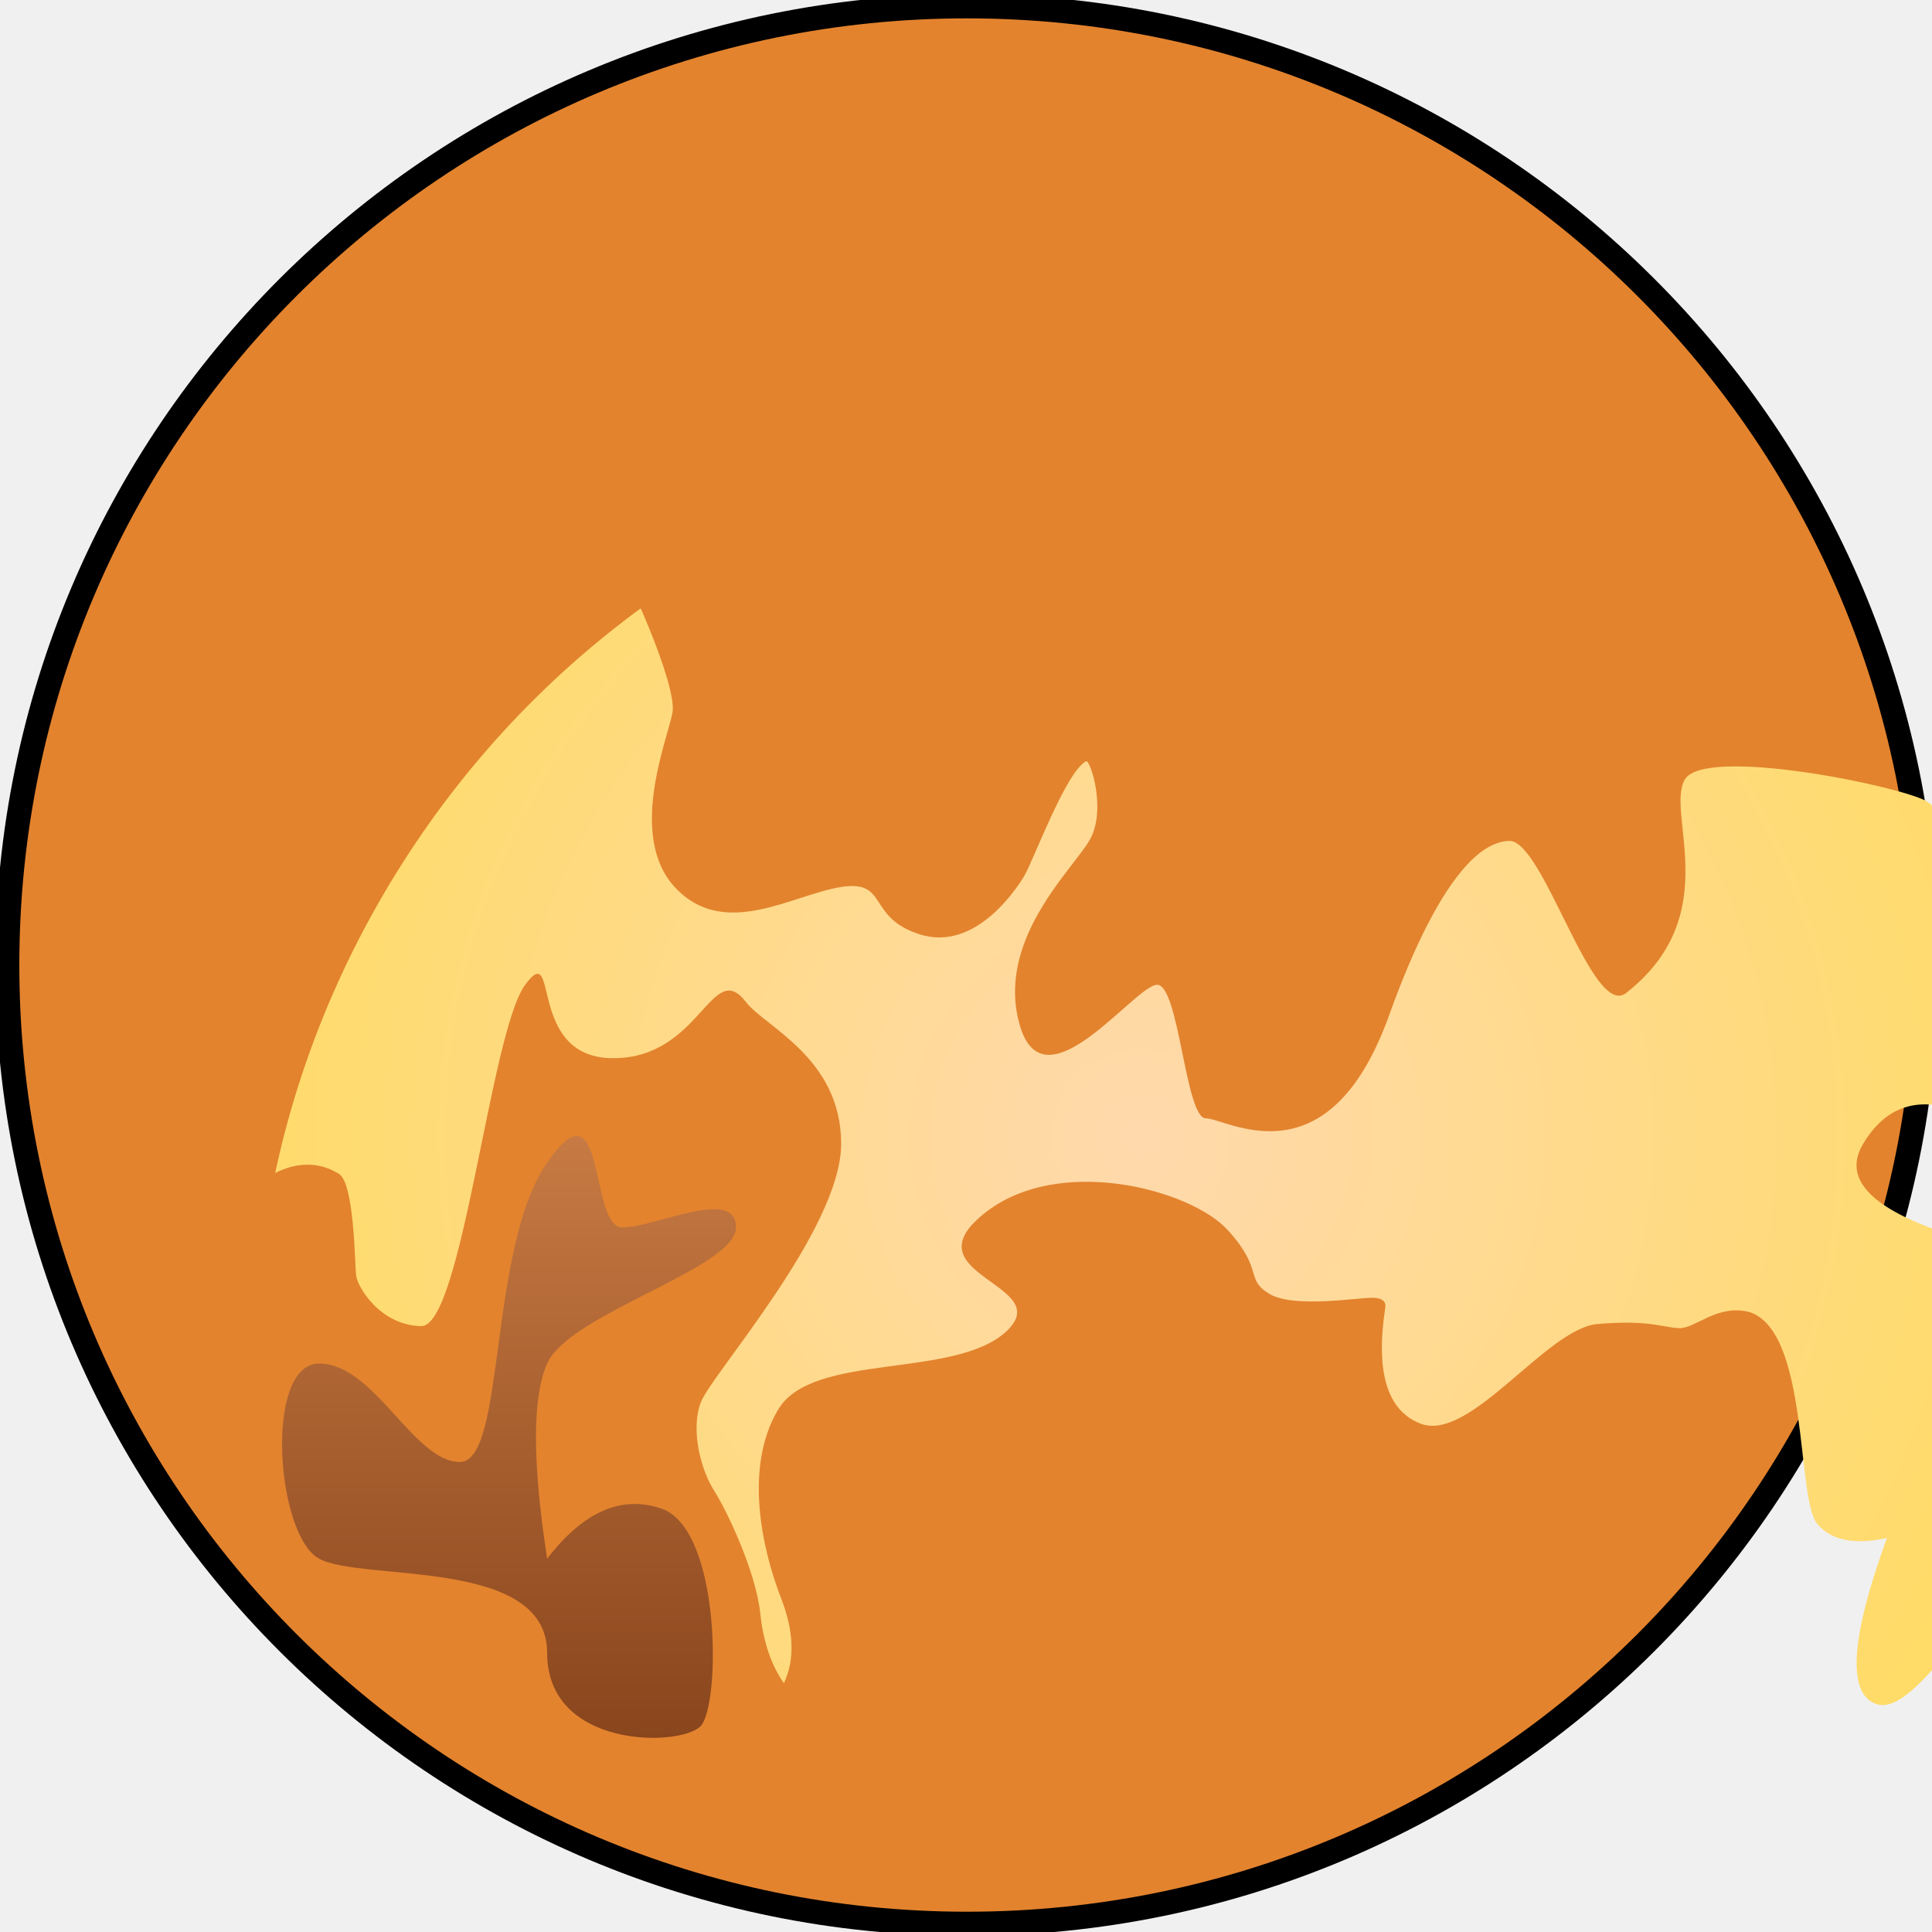
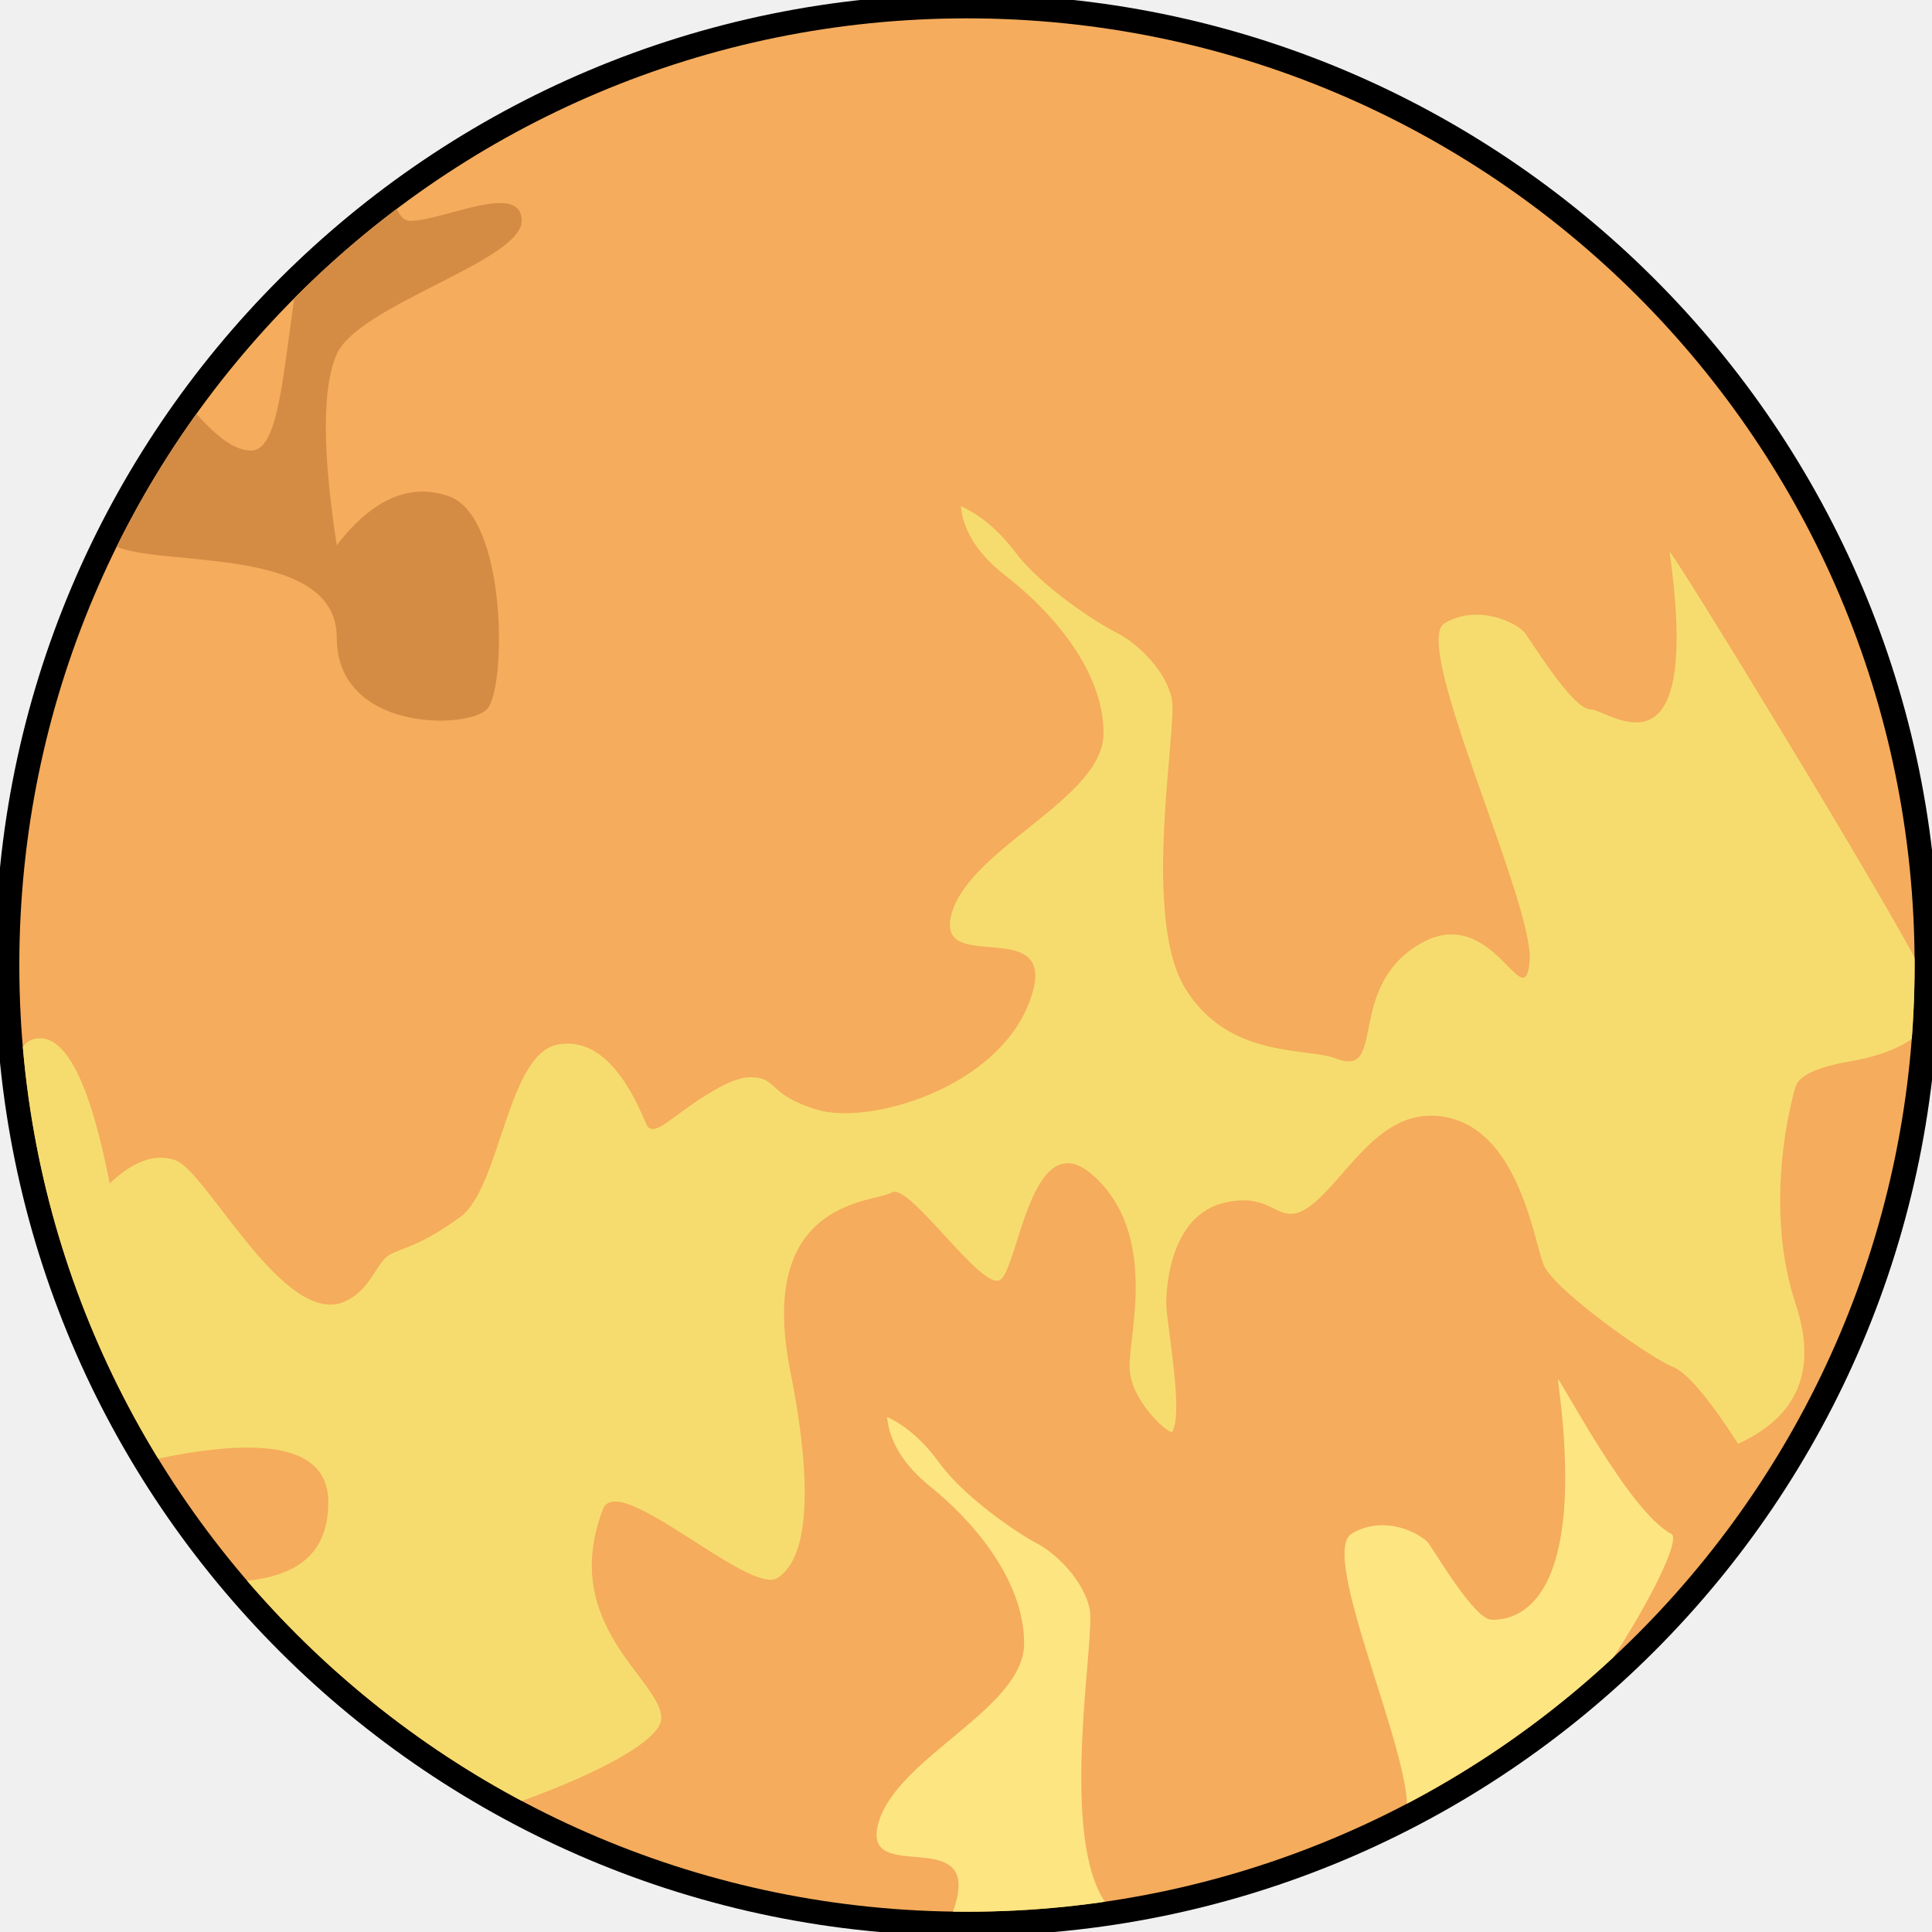
<svg xmlns="http://www.w3.org/2000/svg" xmlns:xlink="http://www.w3.org/1999/xlink" width="1000px" height="1000px" viewBox="0 0 1000 1000" version="1.1">
  <defs>
    <ellipse id="path-1" cx="491.02" cy="490.48" rx="490.5" ry="490" />
-     <radialGradient cx="50%" cy="50%" fx="50%" fy="50%" r="100%" gradientTransform="translate(0.5,0.5),scale(0.612489,1),rotate(90),translate(-0.5,-0.5)" id="radialGradient-3">
-       <stop stop-color="#FFD9AC" offset="0%" />
-       <stop stop-color="#FFDC46" offset="100%" />
-     </radialGradient>
-     <linearGradient x1="50%" y1="0%" x2="50%" y2="100%" id="linearGradient-4">
-       <stop stop-color="#C77A43" offset="0%" />
-       <stop stop-color="#89451C" offset="100%" />
-     </linearGradient>
  </defs>
  <g id="venus" stroke="none" stroke-width="1" fill="none" fill-rule="evenodd">
    <ellipse id="Oval" stroke="#000000" stroke-width="25" fill="#979CA1" cx="500.5" cy="499.5" rx="490.5" ry="490" />
    <g id="Path-2" transform="translate(9.48, 9.02)">
      <mask id="mask-2" fill="white">
        <use xlink:href="#path-1" />
      </mask>
-       <use id="Mask" fill="#E3832E" xlink:href="#path-1" />
-       <path d="M-3.48,663.152 C1.323,635.309 8.54,619.53 18.172,615.814 C32.619,610.241 41.204,627.291 65.242,619.491 C89.28,611.69 80.224,527.019 103.694,522.948 C119.341,520.235 132.396,545.771 142.859,599.559 C155.455,587.604 167.07,583.515 177.706,587.29 C193.659,592.952 232.33,670.311 263.929,663.152 C280.714,658.258 283.51,641.251 291.103,637.163 C298.696,633.075 306.684,632.942 328.26,617.337 C349.836,601.732 353.157,530.548 380.341,525.909 C398.465,522.817 413.883,536.667 426.598,567.46 C427.762,570.934 430.462,571.516 434.697,569.206 C441.05,565.74 467.015,543.211 481.953,543.211 C496.891,543.211 490.698,552.53 517.646,560.492 C544.594,568.454 613.237,549.246 630.135,502.164 C647.032,455.082 578.254,491.024 588.707,456.131 C599.16,421.238 669.015,395.633 669.015,361.112 C669.015,326.592 639.536,295.134 617.529,278.103 C602.858,266.75 594.853,254.398 593.514,241.048 C604.026,245.732 613.717,253.948 622.587,265.697 C635.892,283.32 665.085,302.587 675.916,307.946 C686.747,313.304 702.571,328.246 705.266,343.635 C707.96,359.025 689.128,457.727 711.927,495.67 C734.726,533.614 776.793,527.214 792.003,533.181 C819.085,543.807 796.951,496.225 835.856,472.849 C874.761,449.472 891.579,512.239 894.49,481.936 C897.402,451.633 831.277,313.358 849.628,302.789 C867.978,292.22 888.266,303.087 892.029,307.946 C895.792,312.804 917.341,348.42 926.798,348.42 C936.255,348.42 980.789,346.73 963.315,221.062 C963.509,218.2 1002.146,290.974 1025.791,302.789 C1049.435,314.604 1131.381,333.694 1141.206,333.694 C1147.757,333.694 1155.861,351.361 1165.52,386.694 C1115.95,392.19 1089.621,404.03 1086.533,422.212 C1081.902,449.486 1085.041,452.036 1103.012,488.655 C1114.993,513.068 1100.778,528.603 1060.367,535.26 C1045.361,538.22 1037,542.429 1035.282,547.89 C1032.706,556.08 1018.107,611.275 1035.282,663.152 C1046.732,697.736 1036.558,722.327 1004.759,736.925 C989.032,712.555 977.451,698.957 970.018,696.132 C958.868,691.893 906.722,655.251 901.707,642.014 C896.693,628.777 888.826,574.527 853.29,564.909 C817.755,555.291 799.648,593.524 780.369,609.576 C761.089,625.629 761.089,602.64 732.619,609.576 C704.148,616.512 702.067,654.034 702.067,663.152 C702.067,672.27 711.371,720.349 705.266,730.618 C704.257,732.922 682.619,714.464 682.619,696.132 C682.619,677.799 697.473,626.356 664.008,595.632 C630.543,564.909 623.86,645.048 613.988,650.479 C604.116,655.91 565.935,598.715 556.923,604.145 C547.912,609.576 487.451,607.31 502.011,692.97 C501.514,694.07 525.224,789.801 496.209,808.138 C481.245,817.595 411.849,750.942 403.85,771.798 C380.341,833.093 434.697,862.027 434.697,882.268 C434.697,902.508 336.765,936.98 321.359,936.98 C305.953,936.98 265.528,902.172 240.675,902.172 C224.107,902.172 208.266,913.775 193.153,936.98 L122.619,882.268 C138.072,876.69 148.218,867.345 153.055,854.233 C160.311,834.566 158.5,820.552 173.877,813.24 C189.255,805.928 258.488,823.85 258.488,768.124 C258.488,730.973 194.073,741.356 65.242,799.273 L-3.48,663.152 Z" id="Path-17" fill="url(#radialGradient-3)" mask="url(#mask-2)" transform="translate(581.02, 578.98) rotate(-149) translate(-581.02, -578.98) " />
-       <path d="M273.721,592.739 C242.838,637.352 252.483,747.69 228.534,747.69 C204.586,747.69 184.341,696.744 155.719,696.744 C127.098,696.744 133.332,785.648 155.719,797.758 C178.106,809.868 273.721,796.799 273.721,846.553 C273.721,896.308 342.588,895.208 353.088,884.501 C363.587,873.795 363.932,782.507 332.901,771.839 C312.214,764.728 292.487,773.367 273.721,797.758 C266.017,747.779 266.017,714.107 273.721,696.744 C285.276,670.698 371.482,647.452 371.482,626.283 C371.482,605.114 329.995,626.283 312.576,626.283 C295.156,626.283 304.603,548.126 273.721,592.739 Z" id="Path-3" fill="url(#linearGradient-4)" mask="url(#mask-2)" />
+       <use id="Mask" fill="#F5AC5C" xlink:href="#path-1" />
+       <path d="M-28.583,622.989 C-5.08,615.368 -13.974,532.528 8.975,528.556 C24.274,525.908 37.051,550.897 47.307,603.523 C59.618,591.834 70.975,587.838 81.376,591.536 C96.979,597.082 134.828,672.782 165.724,665.791 C182.136,661.011 184.863,644.374 192.285,640.378 C199.708,636.382 207.52,636.255 228.611,620.998 C249.703,605.741 252.918,536.1 279.499,531.574 C297.22,528.557 312.303,542.114 324.749,572.245 C325.89,575.645 328.53,576.215 332.67,573.956 C338.881,570.568 364.261,548.54 378.869,548.546 C393.476,548.553 387.424,557.666 413.779,565.468 C440.134,573.269 507.249,554.508 523.752,508.453 C540.255,462.399 473.015,497.533 483.221,463.4 C493.427,429.267 561.725,404.248 561.709,370.476 C561.694,336.703 532.854,305.915 511.327,289.243 C496.975,278.129 489.142,266.041 487.827,252.98 C498.108,257.567 507.588,265.61 516.267,277.107 C529.285,294.354 557.84,313.217 568.434,318.464 C579.027,323.712 594.508,338.336 597.15,353.394 C599.791,368.451 581.42,465.006 603.73,502.137 C626.041,539.268 667.174,533.025 682.05,538.87 C708.538,549.277 686.872,502.717 724.906,479.864 C762.939,457.011 779.412,518.426 782.246,488.781 C785.079,459.136 720.358,323.828 738.298,313.496 C756.237,303.164 776.081,313.804 779.763,318.559 C783.444,323.314 804.532,358.168 813.78,358.172 C823.027,358.176 871.852,399.638 854.71,276.685 C854.898,273.885 968.565,459.612 986.154,495.446 C997.88,519.334 983.987,534.526 944.474,541.022 C929.802,543.911 921.627,548.025 919.95,553.367 C917.434,561.378 903.183,615.37 920,666.131 C931.212,699.971 921.274,724.024 890.186,738.291 C874.796,714.443 863.466,701.135 856.196,698.367 C845.291,694.215 794.283,658.345 789.373,645.393 C784.464,632.44 776.748,579.362 741.995,569.937 C707.242,560.511 689.552,597.908 670.707,613.604 C651.861,629.3 651.851,606.81 624.014,613.583 C596.177,620.356 594.158,657.064 594.162,665.984 C594.166,674.904 603.286,721.946 597.32,731.99 C596.335,734.244 575.167,716.176 575.159,698.241 C575.151,680.306 589.654,629.984 556.916,599.911 C524.179,569.839 517.679,648.239 508.028,653.547 C498.377,658.856 461.016,602.884 452.206,608.193 C443.397,613.502 384.273,611.258 398.549,695.068 C398.063,696.144 421.291,789.811 392.926,807.738 C378.297,816.984 310.408,751.745 302.595,772.145 C279.634,832.101 332.799,860.432 332.808,880.234 C332.817,900.036 237.068,933.711 222.003,933.711 C206.938,933.711 167.393,899.633 143.09,899.622 C126.889,899.614 116.288,906.961 111.287,921.66 C83.674,889.521 65.708,866.528 57.389,852.683 C44.911,831.916 62.699,819.734 77.732,812.587 C92.766,805.44 160.474,823.005 160.45,768.486 C160.434,732.141 108.452,730.868 4.504,764.668 C-33.223,675.296 -44.252,628.07 -28.583,622.989 Z" id="Path-17" fill="#F6DC6E" mask="url(#mask-2)" />
+       <path d="M200.772,1091.6 C221.024,1076.377 224.111,1006.892 249.633,1002.377 C266.648,999.366 281.131,1012.892 293.082,1042.956 C294.176,1046.348 296.712,1046.917 300.687,1044.664 C306.651,1041.283 331.02,1019.304 345.046,1019.31 C359.072,1019.317 353.26,1028.41 378.566,1036.194 C403.871,1043.978 468.313,1025.259 484.159,979.307 C500.005,933.356 435.442,968.411 445.242,934.355 C455.042,900.299 520.62,875.336 520.605,841.639 C520.59,807.942 492.899,777.223 472.229,760.589 C458.449,749.499 450.928,737.438 449.665,724.407 C459.537,728.983 468.639,737.008 476.972,748.48 C489.472,765.688 516.89,784.509 527.062,789.744 C537.233,794.98 552.097,809.572 554.634,824.595 C557.17,839.619 539.53,935.957 560.953,973.005 C582.375,1010.053 621.87,1003.824 636.153,1009.656 C661.586,1020.039 640.783,973.584 677.302,950.782 C713.821,927.98 715.964,958.077 718.685,928.498 C721.406,898.92 672.936,795.096 690.161,784.787 C707.386,774.478 726.44,785.095 729.975,789.839 C733.509,794.583 753.758,829.358 762.637,829.363 C771.516,829.367 813.329,827.737 796.87,705.06 C797.051,702.266 833.359,773.321 855.564,784.864 C863.271,788.871 823.072,860.759 782.665,906.964 C706.663,993.873 597.879,1079.789 580.428,1084.202 C553.7,1090.959 547.437,1100.565 516.003,1070.56 C484.569,1040.555 478.328,1118.78 469.061,1124.076 C459.795,1129.373 423.921,1073.526 415.463,1078.823 C412.186,1080.875 402.553,1156.134 336.615,1162.554 C270.677,1168.973 188.365,1100.926 200.772,1091.6 Z" id="Path-17" fill="#FDE582" mask="url(#mask-2)" />
+       <path d="M164.823,72.452 C134.593,116.134 144.034,224.169 120.591,224.169 C97.148,224.169 77.331,174.286 49.314,174.286 C21.297,174.286 27.399,261.335 49.314,273.192 C71.228,285.05 164.823,272.253 164.823,320.969 C164.823,369.686 232.236,368.609 242.514,358.126 C252.792,347.643 253.13,258.26 222.754,247.815 C202.504,240.851 183.194,249.311 164.823,273.192 C157.282,224.256 157.282,191.288 164.823,174.286 C176.135,148.784 260.52,126.023 260.52,105.296 C260.52,84.569 219.91,105.296 202.858,105.296 C185.806,105.296 195.054,28.77 164.823,72.452 Z" id="Path-3" fill="#D48C45" mask="url(#mask-2)" />
    </g>
  </g>
</svg>
